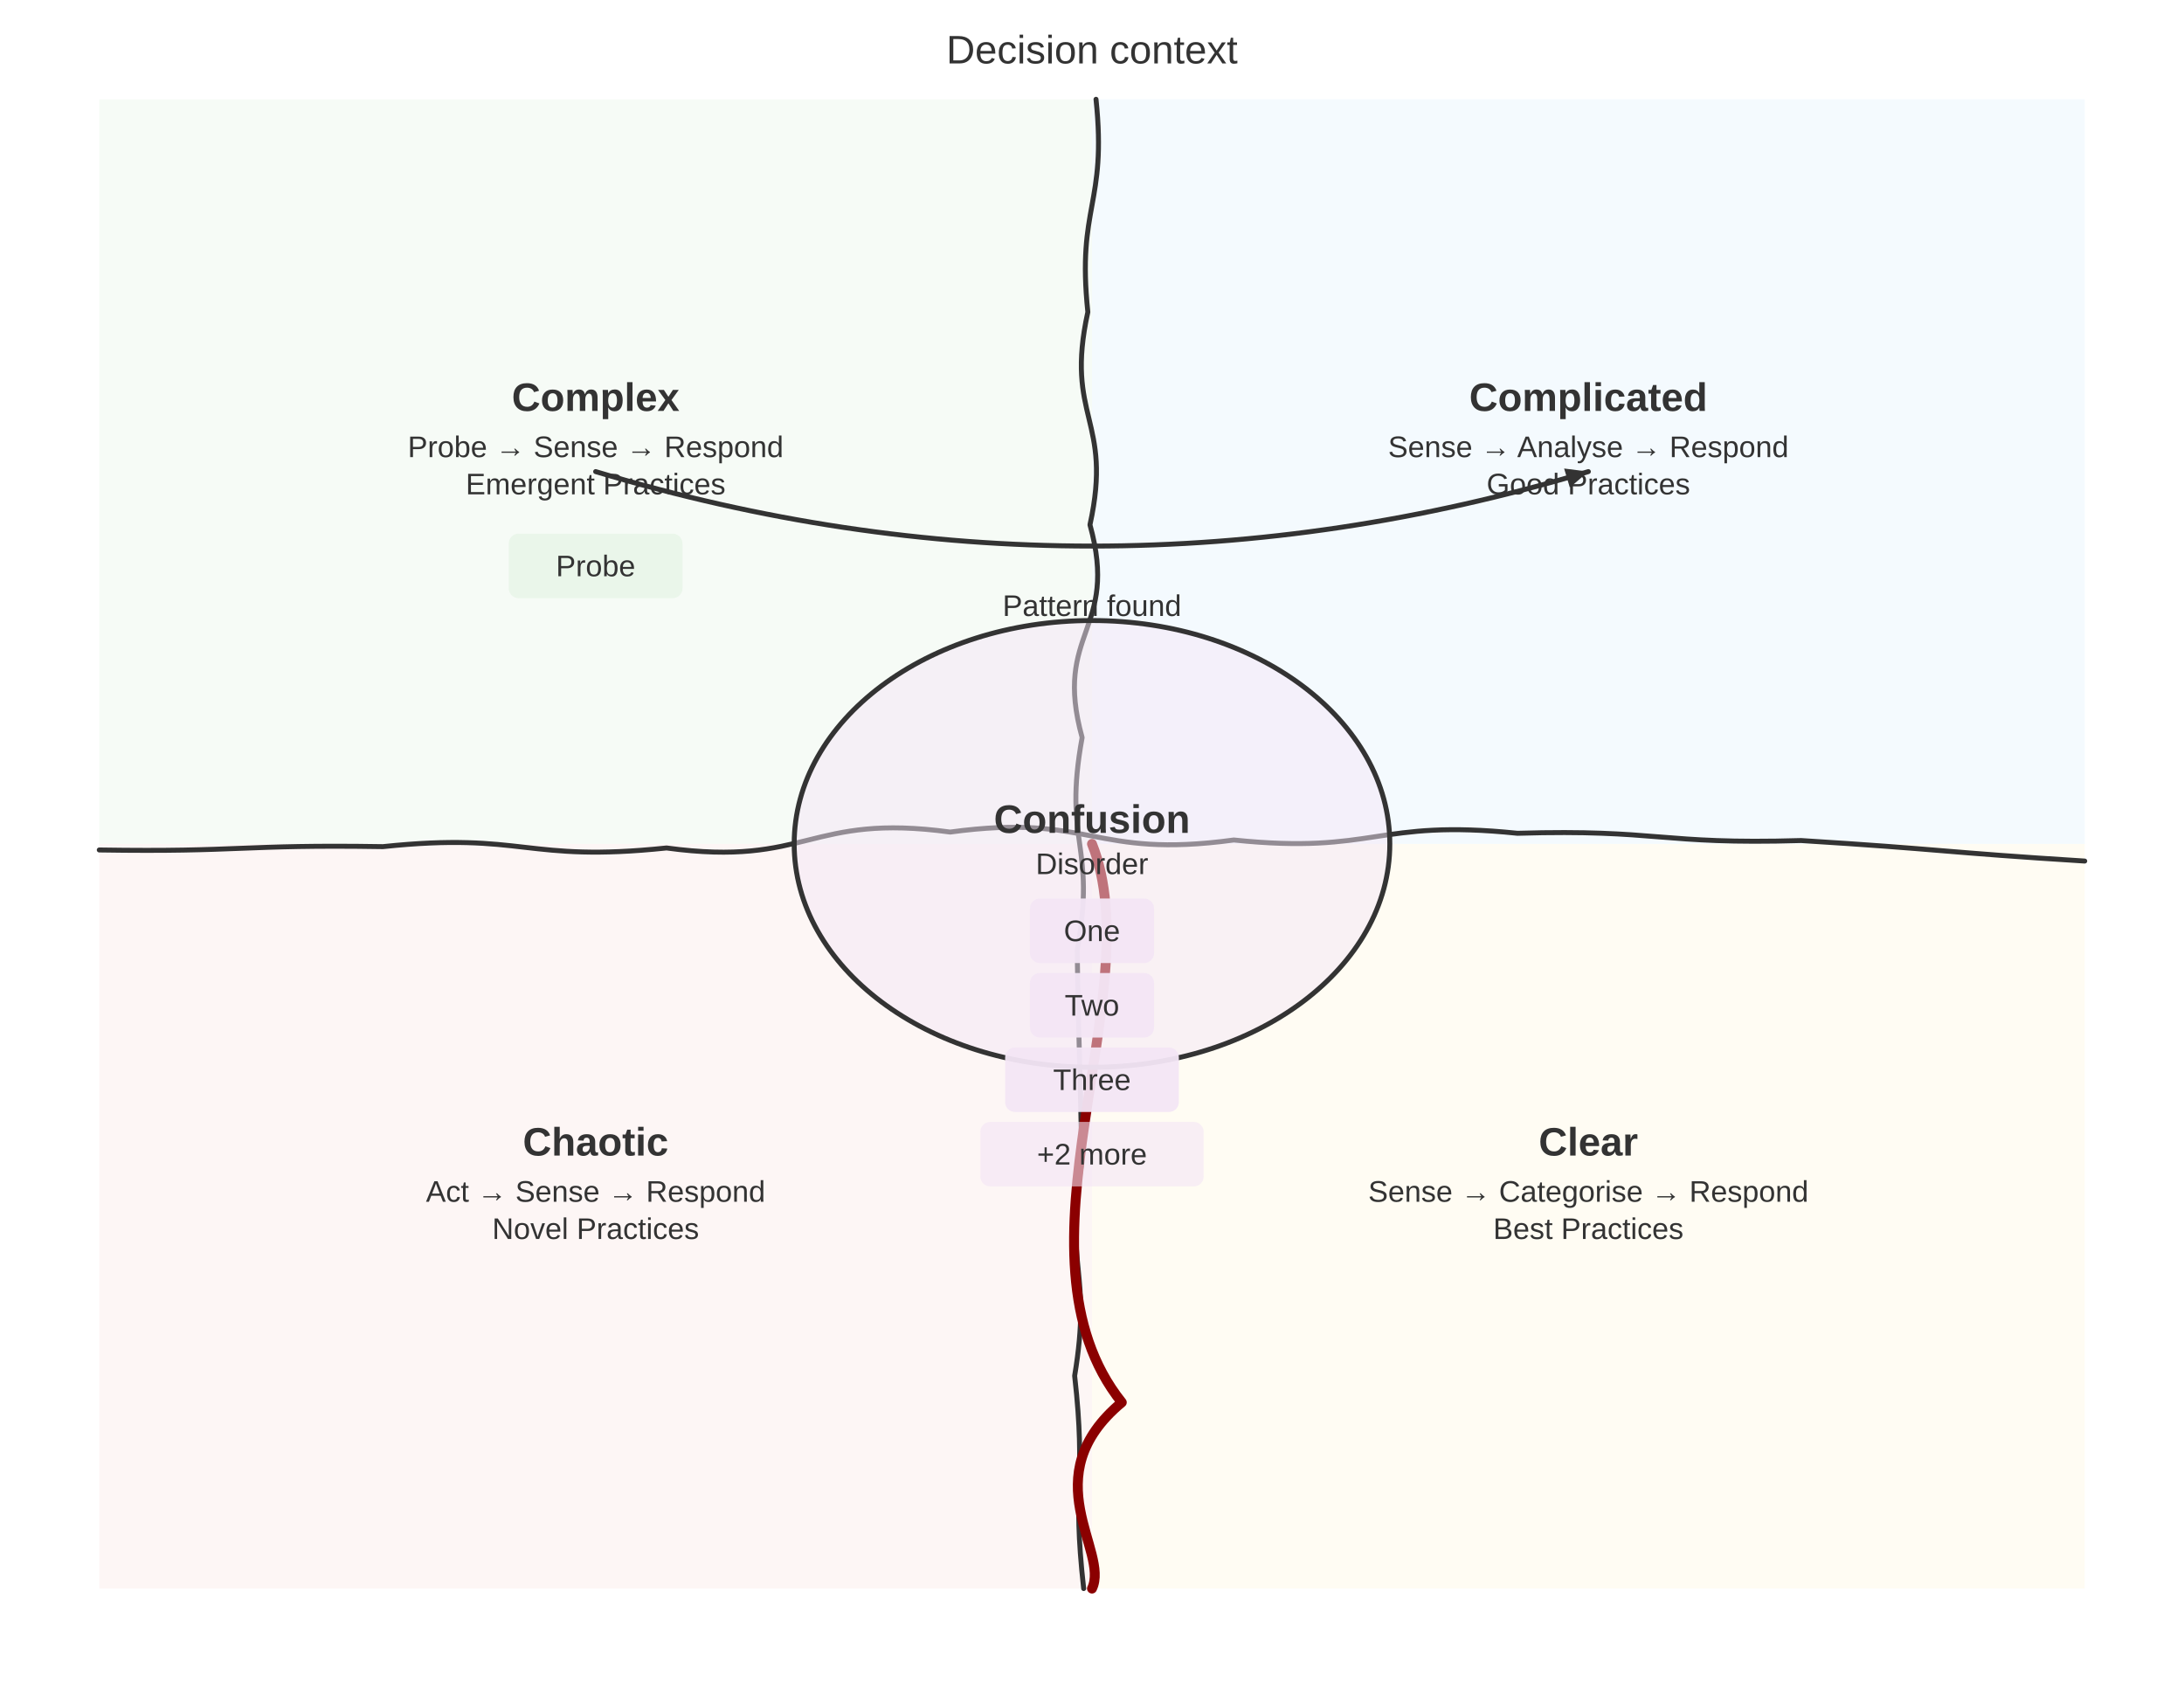
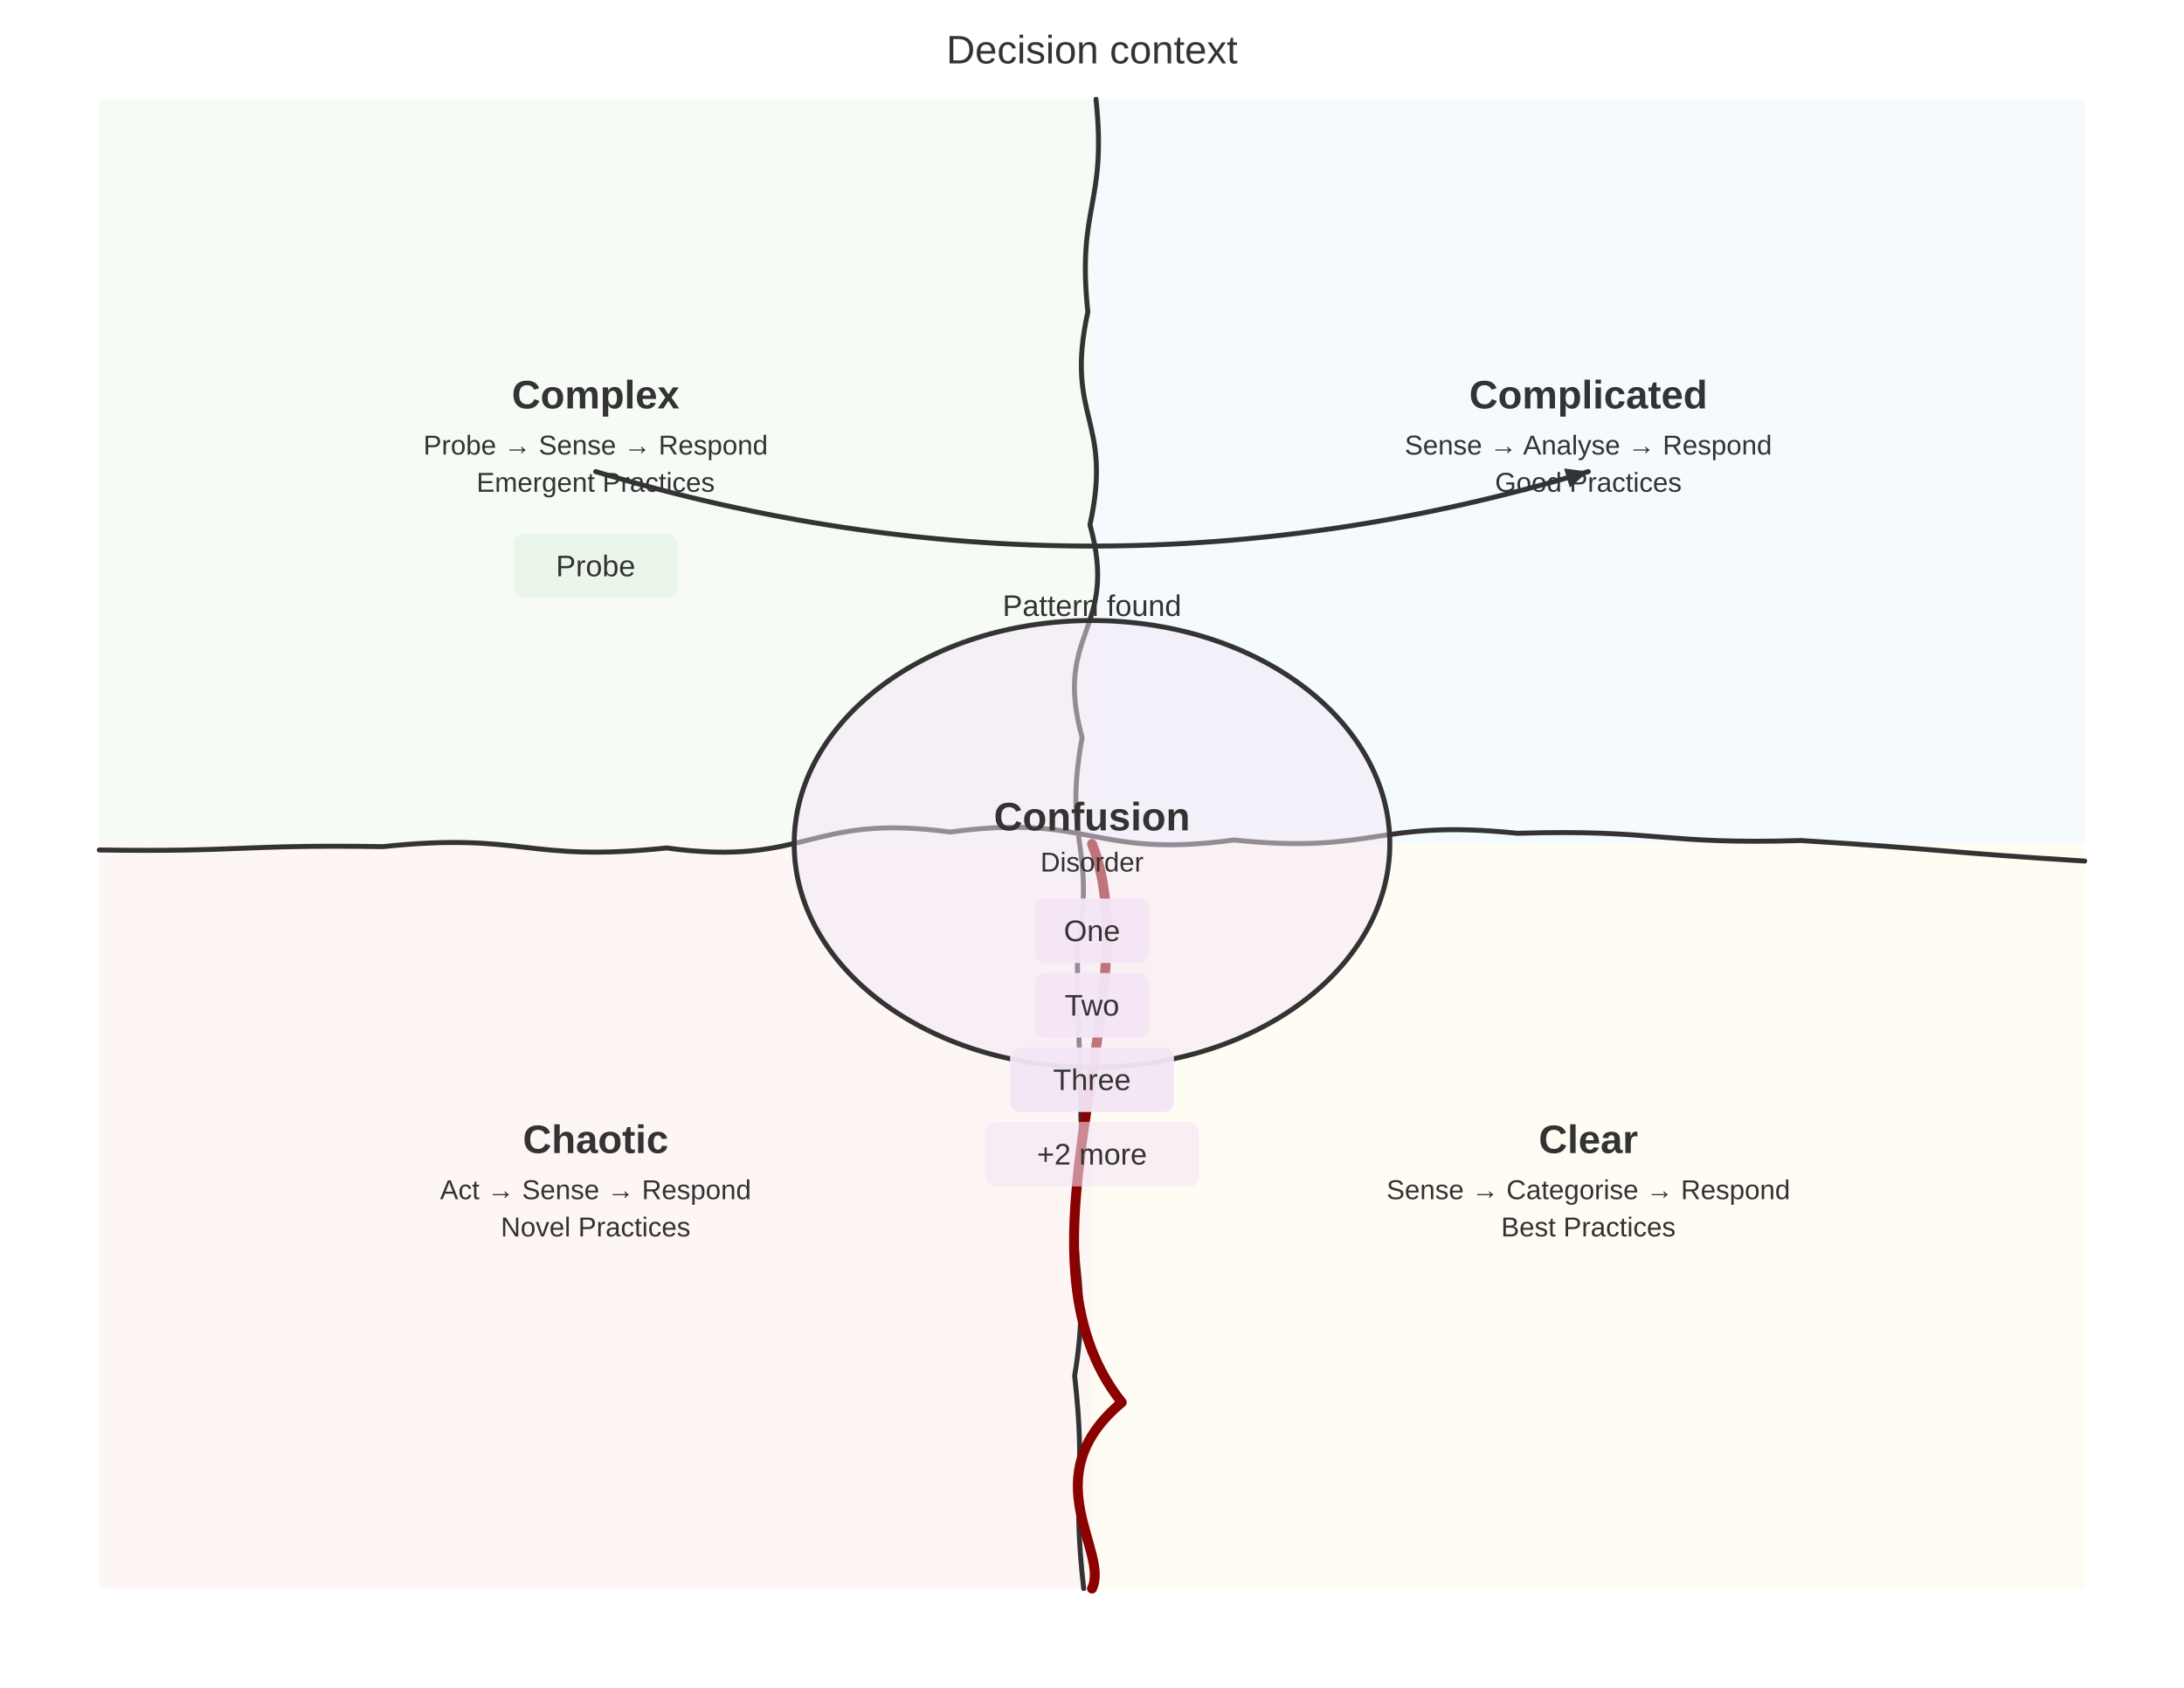
- <svg xmlns="http://www.w3.org/2000/svg" aria-labelledby="diagram-title" height="680" role="img" viewBox="0 0 880 680" width="880">
-   <rect aria-label="complex" class="cynefinDomain" data-role="group" fill="#e8f5e9" fill-opacity="0.4" height="300" id="cynefin-domain-0" width="400" x="40" y="40" />
-   <rect aria-label="complicated" class="cynefinDomain" data-role="group" fill="#e3f2fd" fill-opacity="0.4" height="300" id="cynefin-domain-1" width="400" x="440" y="40" />
-   <rect aria-label="chaotic" class="cynefinDomain" data-role="group" fill="#fbe9e7" fill-opacity="0.4" height="300" id="cynefin-domain-2" width="400" x="40" y="340" />
-   <rect aria-label="clear" class="cynefinDomain" data-role="group" fill="#fff8e1" fill-opacity="0.4" height="300" id="cynefin-domain-3" width="400" x="440" y="340" />
-   <path class="cynefinBoundary" d="M441.618 40 C446.105 82.857 433.838 82.857 438.325 125.714 C428.907 168.571 448.598 168.571 439.18 211.429 C451.061 254.286 424.141 254.286 436.023 297.143 C428.196 340 441.866 340 434.04 382.857 C434.647 425.714 435.262 425.714 435.87 468.571 C428.776 511.429 440.103 511.429 433.009 554.286 C437.82 597.143 431.834 597.143 436.646 640" data-role="edge" fill="none" id="cynefin-boundary-4" stroke="#333333" stroke-linecap="round" stroke-linejoin="round" stroke-width="2" />
-   <path class="cynefinBoundary" d="M40 342.436 C97.143 343.342 97.143 340.19 154.286 341.096 C211.429 335.079 211.429 347.648 268.571 341.63 C325.714 349.418 325.714 327.436 382.857 335.224 C440 327.455 440 346.188 497.143 338.419 C554.286 344.344 554.286 329.791 611.429 335.716 C668.571 334.033 668.571 340.32 725.714 338.636 C782.857 342.202 782.857 343.341 840 346.906" data-role="edge" fill="none" id="cynefin-boundary-5" stroke="#333333" stroke-linecap="round" stroke-linejoin="round" stroke-width="2" />
-   <path class="cynefinCliff" d="M440 340 C464 400 404 505 452 565 C416 595 447.2 625 440 640" data-role="edge" fill="none" id="cynefin-cliff-6" stroke="#8b0000" stroke-linecap="round" stroke-linejoin="round" stroke-width="4" />
-   <path aria-label="Confusion" class="cynefinConfusion" d="M320 340 A120 90 0 1 1 560 340 A120 90 0 1 1 320 340 Z" data-role="group" fill="#f3e5f5" fill-opacity="0.502" id="cynefin-confusion-7" stroke="#333333" stroke-linecap="round" stroke-linejoin="round" stroke-width="2" />
-   <text class="cynefinDomainLabel" data-role="title" dominant-baseline="central" fill="#333333" font-family="Arial, sans-serif" font-size="16" font-weight="700" id="title-8" text-anchor="middle" x="240" y="160">Complex</text>
-   <text class="cynefinSubtitle" data-role="label" dominant-baseline="central" fill="#333333" font-family="Arial, sans-serif" font-size="12" font-weight="400" id="label-9" text-anchor="middle" x="240" y="180">Probe → Sense → Respond</text>
-   <text class="cynefinSubtitle" data-role="label" dominant-baseline="central" fill="#333333" font-family="Arial, sans-serif" font-size="12" font-weight="400" id="label-10" text-anchor="middle" x="240" y="195">Emergent Practices</text>
-   <text class="cynefinDomainLabel" data-role="title" dominant-baseline="central" fill="#333333" font-family="Arial, sans-serif" font-size="16" font-weight="700" id="title-11" text-anchor="middle" x="640" y="160">Complicated</text>
-   <text class="cynefinSubtitle" data-role="label" dominant-baseline="central" fill="#333333" font-family="Arial, sans-serif" font-size="12" font-weight="400" id="label-12" text-anchor="middle" x="640" y="180">Sense → Analyse → Respond</text>
-   <text class="cynefinSubtitle" data-role="label" dominant-baseline="central" fill="#333333" font-family="Arial, sans-serif" font-size="12" font-weight="400" id="label-13" text-anchor="middle" x="640" y="195">Good Practices</text>
-   <text class="cynefinDomainLabel" data-role="title" dominant-baseline="central" fill="#333333" font-family="Arial, sans-serif" font-size="16" font-weight="700" id="title-14" text-anchor="middle" x="640" y="460">Clear</text>
-   <text class="cynefinSubtitle" data-role="label" dominant-baseline="central" fill="#333333" font-family="Arial, sans-serif" font-size="12" font-weight="400" id="label-15" text-anchor="middle" x="640" y="480">Sense → Categorise → Respond</text>
-   <text class="cynefinSubtitle" data-role="label" dominant-baseline="central" fill="#333333" font-family="Arial, sans-serif" font-size="12" font-weight="400" id="label-16" text-anchor="middle" x="640" y="495">Best Practices</text>
-   <text class="cynefinDomainLabel" data-role="title" dominant-baseline="central" fill="#333333" font-family="Arial, sans-serif" font-size="16" font-weight="700" id="title-17" text-anchor="middle" x="240" y="460">Chaotic</text>
-   <text class="cynefinSubtitle" data-role="label" dominant-baseline="central" fill="#333333" font-family="Arial, sans-serif" font-size="12" font-weight="400" id="label-18" text-anchor="middle" x="240" y="480">Act → Sense → Respond</text>
-   <text class="cynefinSubtitle" data-role="label" dominant-baseline="central" fill="#333333" font-family="Arial, sans-serif" font-size="12" font-weight="400" id="label-19" text-anchor="middle" x="240" y="495">Novel Practices</text>
-   <text class="cynefinDomainLabel" data-role="title" dominant-baseline="central" fill="#333333" font-family="Arial, sans-serif" font-size="16" font-weight="700" id="title-20" text-anchor="middle" x="440" y="330">Confusion</text>
-   <text class="cynefinSubtitle" data-role="label" dominant-baseline="central" fill="#333333" font-family="Arial, sans-serif" font-size="12" font-weight="400" id="label-21" text-anchor="middle" x="440" y="348">Disorder</text>
-   <rect aria-label="Probe" class="cynefinItem" data-role="node" fill="#e8f5e9" fill-opacity="0.949" height="26" id="cynefin-item-22" rx="4" ry="4" width="70" x="205" y="215" />
-   <text class="cynefinItemText" data-role="label" dominant-baseline="central" fill="#333333" font-family="Arial, sans-serif" font-size="12" font-weight="400" id="label-23" text-anchor="middle" x="240" y="228">Probe</text>
-   <rect aria-label="One" class="cynefinItem" data-role="node" fill="#f3e5f5" fill-opacity="0.949" height="26" id="cynefin-item-24" rx="4" ry="4" width="50" x="415" y="362" />
-   <text class="cynefinItemText" data-role="label" dominant-baseline="central" fill="#333333" font-family="Arial, sans-serif" font-size="12" font-weight="400" id="label-25" text-anchor="middle" x="440" y="375">One</text>
-   <rect aria-label="Two" class="cynefinItem" data-role="node" fill="#f3e5f5" fill-opacity="0.949" height="26" id="cynefin-item-26" rx="4" ry="4" width="50" x="415" y="392" />
-   <text class="cynefinItemText" data-role="label" dominant-baseline="central" fill="#333333" font-family="Arial, sans-serif" font-size="12" font-weight="400" id="label-27" text-anchor="middle" x="440" y="405">Two</text>
-   <rect aria-label="Three" class="cynefinItem" data-role="node" fill="#f3e5f5" fill-opacity="0.949" height="26" id="cynefin-item-28" rx="4" ry="4" width="70" x="405" y="422" />
-   <text class="cynefinItemText" data-role="label" dominant-baseline="central" fill="#333333" font-family="Arial, sans-serif" font-size="12" font-weight="400" id="label-29" text-anchor="middle" x="440" y="435">Three</text>
-   <rect aria-label="+2 more" class="cynefinItemOverflow" data-role="node" fill="#f3e5f5" fill-opacity="0.6" height="26" id="cynefin-item-overflow-30" rx="4" ry="4" width="90" x="395" y="452" />
-   <text class="cynefinItemText" data-role="label" dominant-baseline="central" fill="#333333" font-family="Arial, sans-serif" font-size="12" font-weight="400" id="label-31" text-anchor="middle" x="440" y="465">+2 more</text>
-   <path class="cynefinArrowLine" d="M240 190 Q440 250 640 190" data-role="edge" fill="none" id="cynefin-arrow-32" stroke="#333333" stroke-linecap="round" stroke-linejoin="round" stroke-width="2" />
-   <polygon class="cynefinArrowHead" data-role="edge" fill="#333333" id="cynefin-arrow-head-33" points="640,190 632.529,196.417 630.23,188.755" />
-   <text class="cynefinArrowLabel" data-role="label" dominant-baseline="central" fill="#333333" font-family="Arial, sans-serif" font-size="12" font-weight="400" id="label-34" text-anchor="middle" x="440" y="244">Pattern found</text>
-   <text class="cynefinTitle" data-role="title" dominant-baseline="central" fill="#333333" font-family="Arial, sans-serif" font-size="16" font-weight="400" id="title-35" text-anchor="middle" x="440" y="20">Decision context</text>
+ <svg xmlns="http://www.w3.org/2000/svg" viewBox="0 0 880 680" width="880" height="680" role="img" aria-labelledby="diagram-title">
+   <rect id="cynefin-domain-0" class="cynefinDomain" data-role="group" aria-label="complex" x="40" y="40" width="400" height="300" fill="#e8f5e9" fill-opacity="0.4" />
+   <rect id="cynefin-domain-1" class="cynefinDomain" data-role="group" aria-label="complicated" x="440" y="40" width="400" height="300" fill="#e3f2fd" fill-opacity="0.4" />
+   <rect id="cynefin-domain-2" class="cynefinDomain" data-role="group" aria-label="chaotic" x="40" y="340" width="400" height="300" fill="#fbe9e7" fill-opacity="0.4" />
+   <rect id="cynefin-domain-3" class="cynefinDomain" data-role="group" aria-label="clear" x="440" y="340" width="400" height="300" fill="#fff8e1" fill-opacity="0.4" />
+   <path id="cynefin-boundary-4" class="cynefinBoundary" data-role="edge" d="M441.618 40 C446.105 82.857 433.838 82.857 438.325 125.714 C428.907 168.571 448.598 168.571 439.18 211.429 C451.061 254.286 424.141 254.286 436.023 297.143 C428.196 340 441.866 340 434.04 382.857 C434.647 425.714 435.262 425.714 435.87 468.571 C428.776 511.429 440.103 511.429 433.009 554.286 C437.82 597.143 431.834 597.143 436.646 640" fill="none" stroke="#333333" stroke-width="2" stroke-linecap="round" stroke-linejoin="round" />
+   <path id="cynefin-boundary-5" class="cynefinBoundary" data-role="edge" d="M40 342.436 C97.143 343.342 97.143 340.19 154.286 341.096 C211.429 335.079 211.429 347.648 268.571 341.63 C325.714 349.418 325.714 327.436 382.857 335.224 C440 327.455 440 346.188 497.143 338.419 C554.286 344.344 554.286 329.791 611.429 335.716 C668.571 334.033 668.571 340.32 725.714 338.636 C782.857 342.202 782.857 343.341 840 346.906" fill="none" stroke="#333333" stroke-width="2" stroke-linecap="round" stroke-linejoin="round" />
+   <path id="cynefin-cliff-6" class="cynefinCliff" data-role="edge" d="M440 340 C464 400 404 505 452 565 C416 595 447.2 625 440 640" fill="none" stroke="#8b0000" stroke-width="4" stroke-linecap="round" stroke-linejoin="round" />
+   <path id="cynefin-confusion-7" class="cynefinConfusion" data-role="group" aria-label="Confusion" d="M320 340 A120 90 0 1 1 560 340 A120 90 0 1 1 320 340 Z" fill="#f3e5f5" fill-opacity="0.502" stroke="#333333" stroke-width="2" stroke-linecap="round" stroke-linejoin="round" />
+   <text id="title-8" class="cynefinDomainLabel" data-role="title" x="240" y="160" text-anchor="middle" dominant-baseline="middle" font-family="Arial, sans-serif" font-size="16" font-weight="700" fill="#333333">Complex</text>
+   <text id="title-9" class="cynefinDomainLabel" data-role="title" x="640" y="160" text-anchor="middle" dominant-baseline="middle" font-family="Arial, sans-serif" font-size="16" font-weight="700" fill="#333333">Complicated</text>
+   <text id="title-10" class="cynefinDomainLabel" data-role="title" x="240" y="460" text-anchor="middle" dominant-baseline="middle" font-family="Arial, sans-serif" font-size="16" font-weight="700" fill="#333333">Chaotic</text>
+   <text id="title-11" class="cynefinDomainLabel" data-role="title" x="640" y="460" text-anchor="middle" dominant-baseline="middle" font-family="Arial, sans-serif" font-size="16" font-weight="700" fill="#333333">Clear</text>
+   <text id="title-12" class="cynefinDomainLabel" data-role="title" x="440" y="330" text-anchor="middle" dominant-baseline="middle" font-family="Arial, sans-serif" font-size="16" font-weight="700" fill="#333333">Confusion</text>
+   <text id="label-13" class="cynefinSubtitle" data-role="label" x="240" y="180" text-anchor="middle" dominant-baseline="middle" font-family="Arial, sans-serif" font-size="11" font-weight="400" fill="#333333">Probe → Sense → Respond</text>
+   <text id="label-14" class="cynefinSubtitle" data-role="label" x="240" y="195" text-anchor="middle" dominant-baseline="middle" font-family="Arial, sans-serif" font-size="11" font-weight="400" fill="#333333">Emergent Practices</text>
+   <text id="label-15" class="cynefinSubtitle" data-role="label" x="640" y="180" text-anchor="middle" dominant-baseline="middle" font-family="Arial, sans-serif" font-size="11" font-weight="400" fill="#333333">Sense → Analyse → Respond</text>
+   <text id="label-16" class="cynefinSubtitle" data-role="label" x="640" y="195" text-anchor="middle" dominant-baseline="middle" font-family="Arial, sans-serif" font-size="11" font-weight="400" fill="#333333">Good Practices</text>
+   <text id="label-17" class="cynefinSubtitle" data-role="label" x="240" y="480" text-anchor="middle" dominant-baseline="middle" font-family="Arial, sans-serif" font-size="11" font-weight="400" fill="#333333">Act → Sense → Respond</text>
+   <text id="label-18" class="cynefinSubtitle" data-role="label" x="240" y="495" text-anchor="middle" dominant-baseline="middle" font-family="Arial, sans-serif" font-size="11" font-weight="400" fill="#333333">Novel Practices</text>
+   <text id="label-19" class="cynefinSubtitle" data-role="label" x="640" y="480" text-anchor="middle" dominant-baseline="middle" font-family="Arial, sans-serif" font-size="11" font-weight="400" fill="#333333">Sense → Categorise → Respond</text>
+   <text id="label-20" class="cynefinSubtitle" data-role="label" x="640" y="495" text-anchor="middle" dominant-baseline="middle" font-family="Arial, sans-serif" font-size="11" font-weight="400" fill="#333333">Best Practices</text>
+   <text id="label-21" class="cynefinSubtitle" data-role="label" x="440" y="348" text-anchor="middle" dominant-baseline="middle" font-family="Arial, sans-serif" font-size="11" font-weight="400" fill="#333333">Disorder</text>
+   <rect id="cynefin-item-22" class="cynefinItem" data-role="node" aria-label="Probe" x="207" y="215" width="66" height="26" rx="4" ry="4" fill="#e8f5e9" fill-opacity="0.949" />
+   <text id="label-23" class="cynefinItemText" data-role="label" x="240" y="228" text-anchor="middle" dominant-baseline="central" font-family="Arial, sans-serif" font-size="12" font-weight="400" fill="#333333">Probe</text>
+   <rect id="cynefin-item-24" class="cynefinItem" data-role="node" aria-label="One" x="417" y="362" width="46" height="26" rx="4" ry="4" fill="#f3e5f5" fill-opacity="0.949" />
+   <text id="label-25" class="cynefinItemText" data-role="label" x="440" y="375" text-anchor="middle" dominant-baseline="central" font-family="Arial, sans-serif" font-size="12" font-weight="400" fill="#333333">One</text>
+   <rect id="cynefin-item-26" class="cynefinItem" data-role="node" aria-label="Two" x="417" y="392" width="46" height="26" rx="4" ry="4" fill="#f3e5f5" fill-opacity="0.949" />
+   <text id="label-27" class="cynefinItemText" data-role="label" x="440" y="405" text-anchor="middle" dominant-baseline="central" font-family="Arial, sans-serif" font-size="12" font-weight="400" fill="#333333">Two</text>
+   <rect id="cynefin-item-28" class="cynefinItem" data-role="node" aria-label="Three" x="407" y="422" width="66" height="26" rx="4" ry="4" fill="#f3e5f5" fill-opacity="0.949" />
+   <text id="label-29" class="cynefinItemText" data-role="label" x="440" y="435" text-anchor="middle" dominant-baseline="central" font-family="Arial, sans-serif" font-size="12" font-weight="400" fill="#333333">Three</text>
+   <rect id="cynefin-item-overflow-30" class="cynefinItemOverflow" data-role="node" aria-label="+2 more" x="397" y="452" width="86" height="26" rx="4" ry="4" fill="#f3e5f5" fill-opacity="0.6" />
+   <text id="label-31" class="cynefinItemText" data-role="label" x="440" y="465" text-anchor="middle" dominant-baseline="central" font-family="Arial, sans-serif" font-size="12" font-weight="400" fill="#333333">+2 more</text>
+   <path id="cynefin-arrow-32" class="cynefinArrowLine" data-role="edge" d="M240 190 Q440 250 640 190" fill="none" stroke="#333333" stroke-width="2" stroke-linecap="round" stroke-linejoin="round" />
+   <polygon id="cynefin-arrow-head-33" class="cynefinArrowHead" data-role="edge" points="640,190 632.529,196.417 630.23,188.755" fill="#333333" />
+   <text id="label-34" class="cynefinArrowLabel" data-role="label" x="440" y="244" text-anchor="middle" dominant-baseline="central" font-family="Arial, sans-serif" font-size="12" font-weight="400" fill="#333333">Pattern found</text>
+   <text id="title-35" class="cynefinTitle" data-role="title" x="440" y="20" text-anchor="middle" dominant-baseline="central" font-family="Arial, sans-serif" font-size="16" font-weight="400" fill="#333333">Decision context</text>
</svg>
